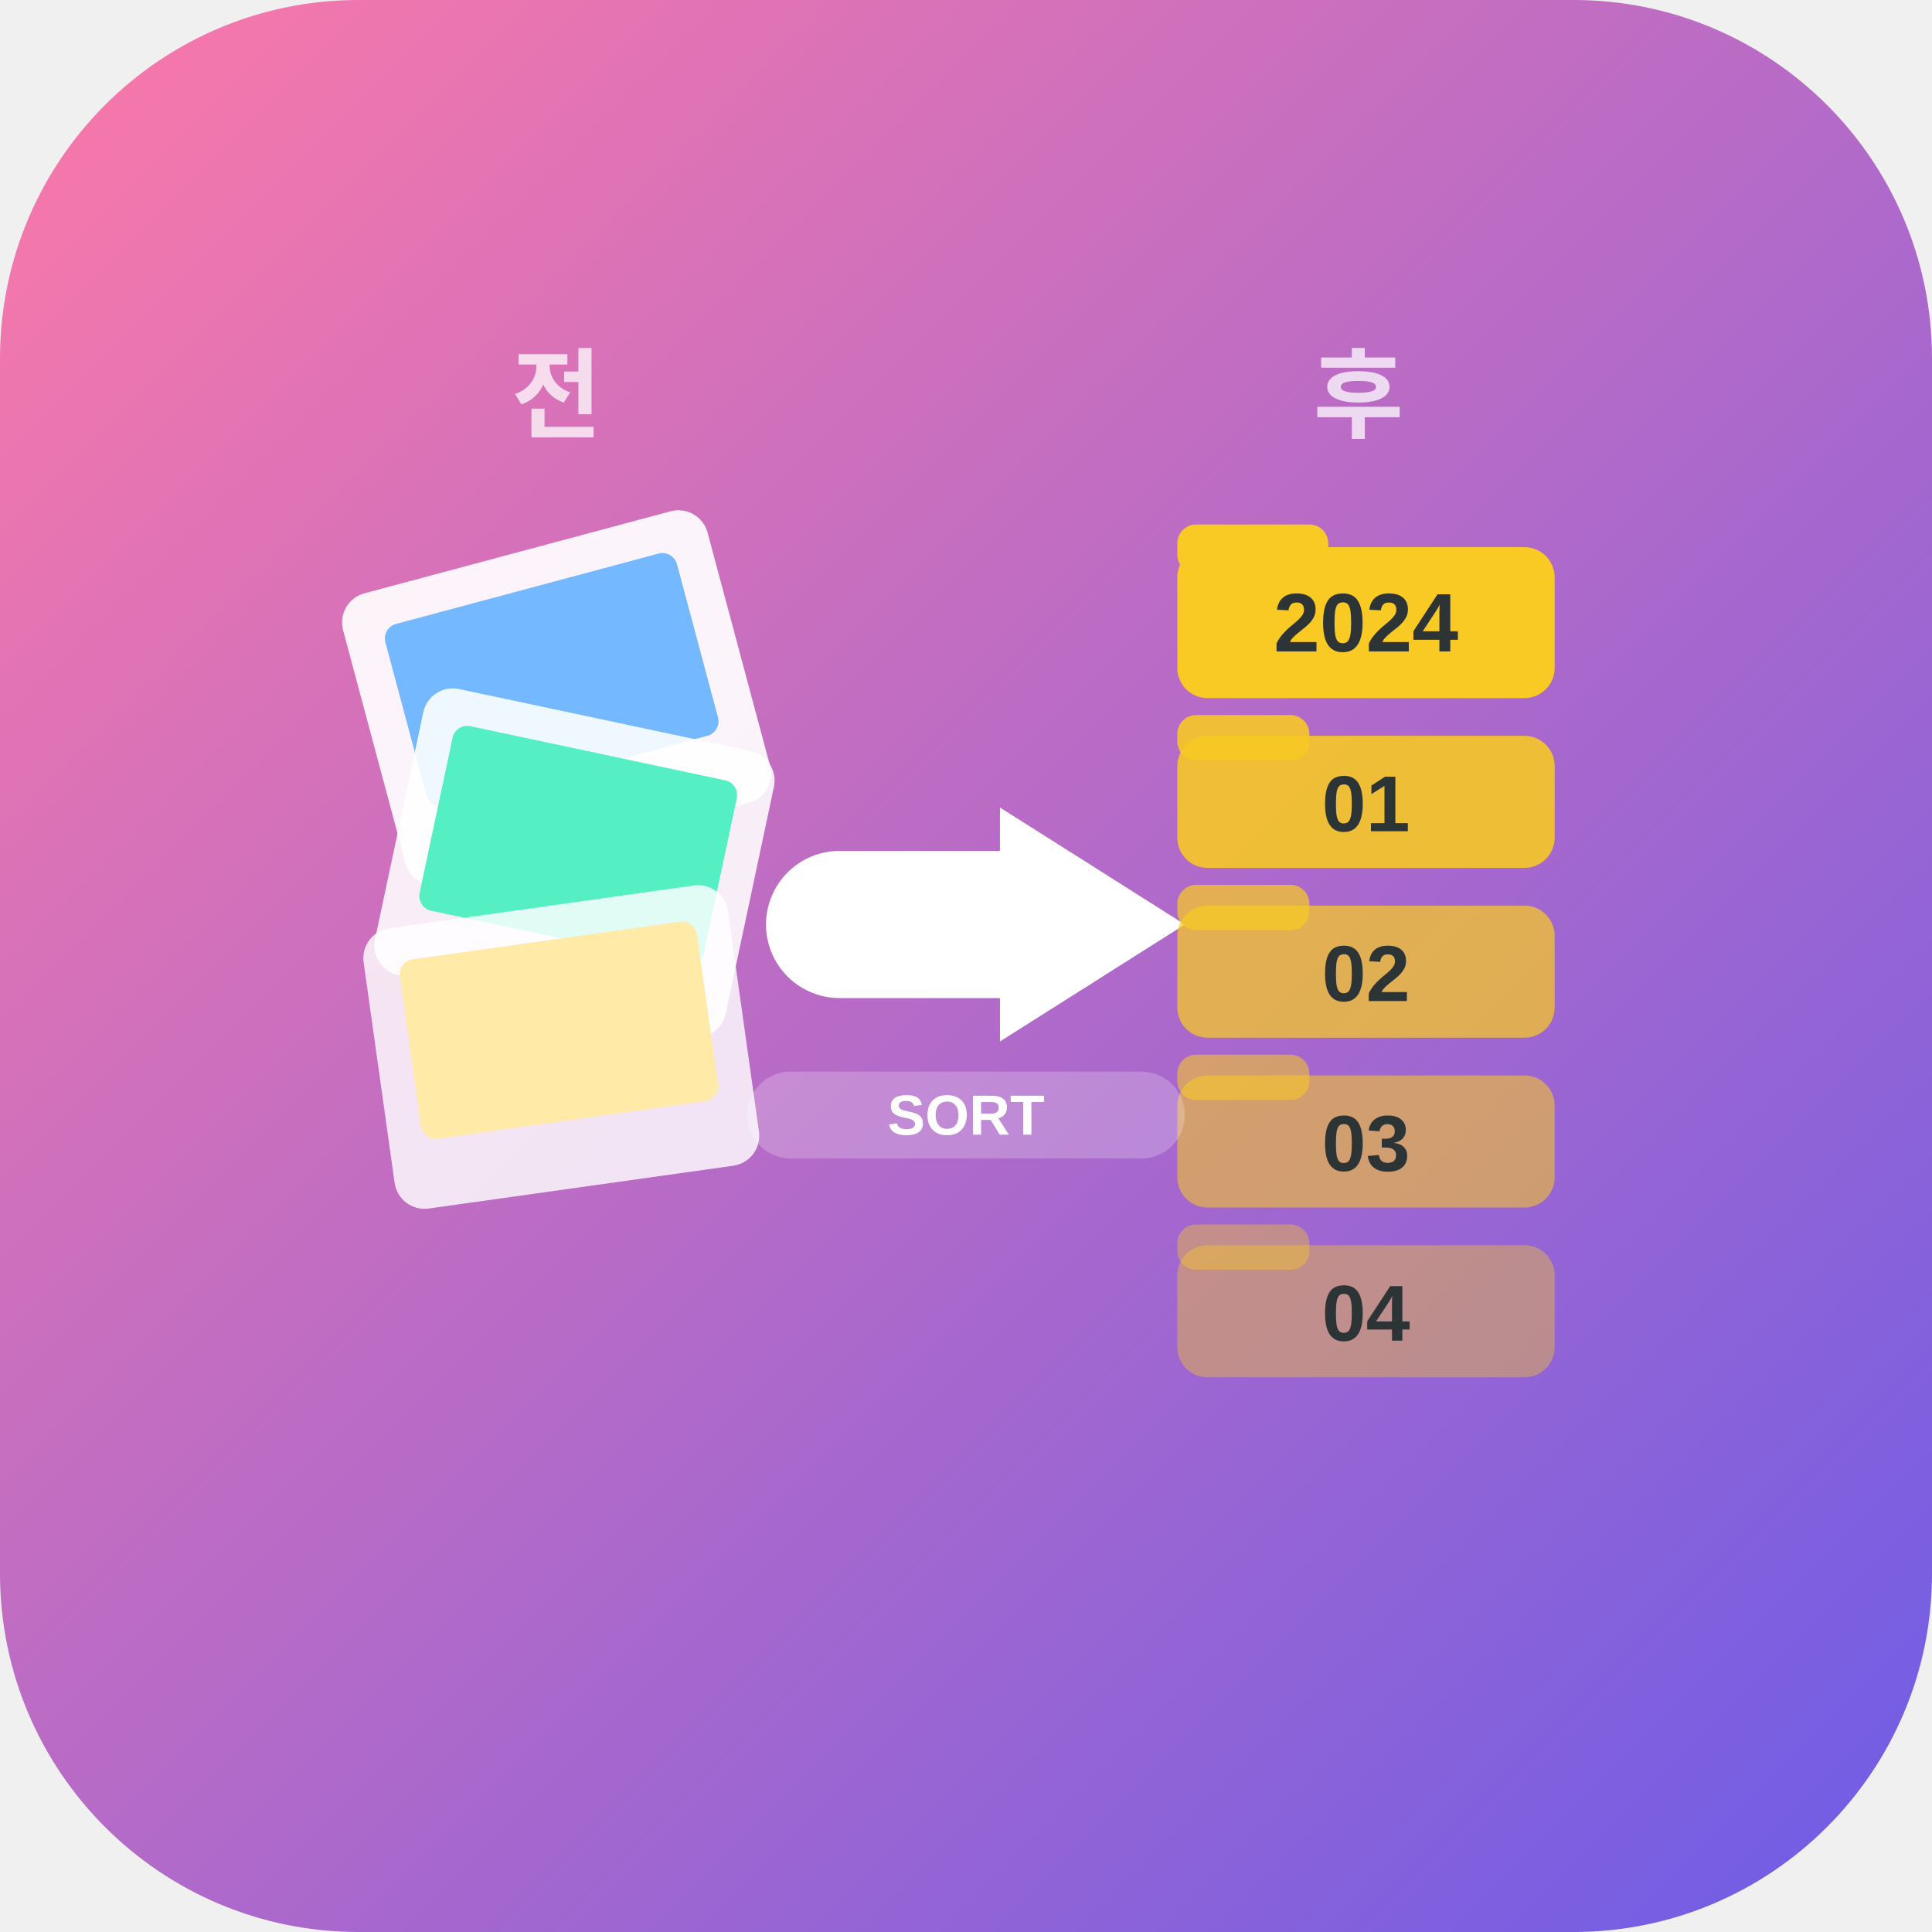
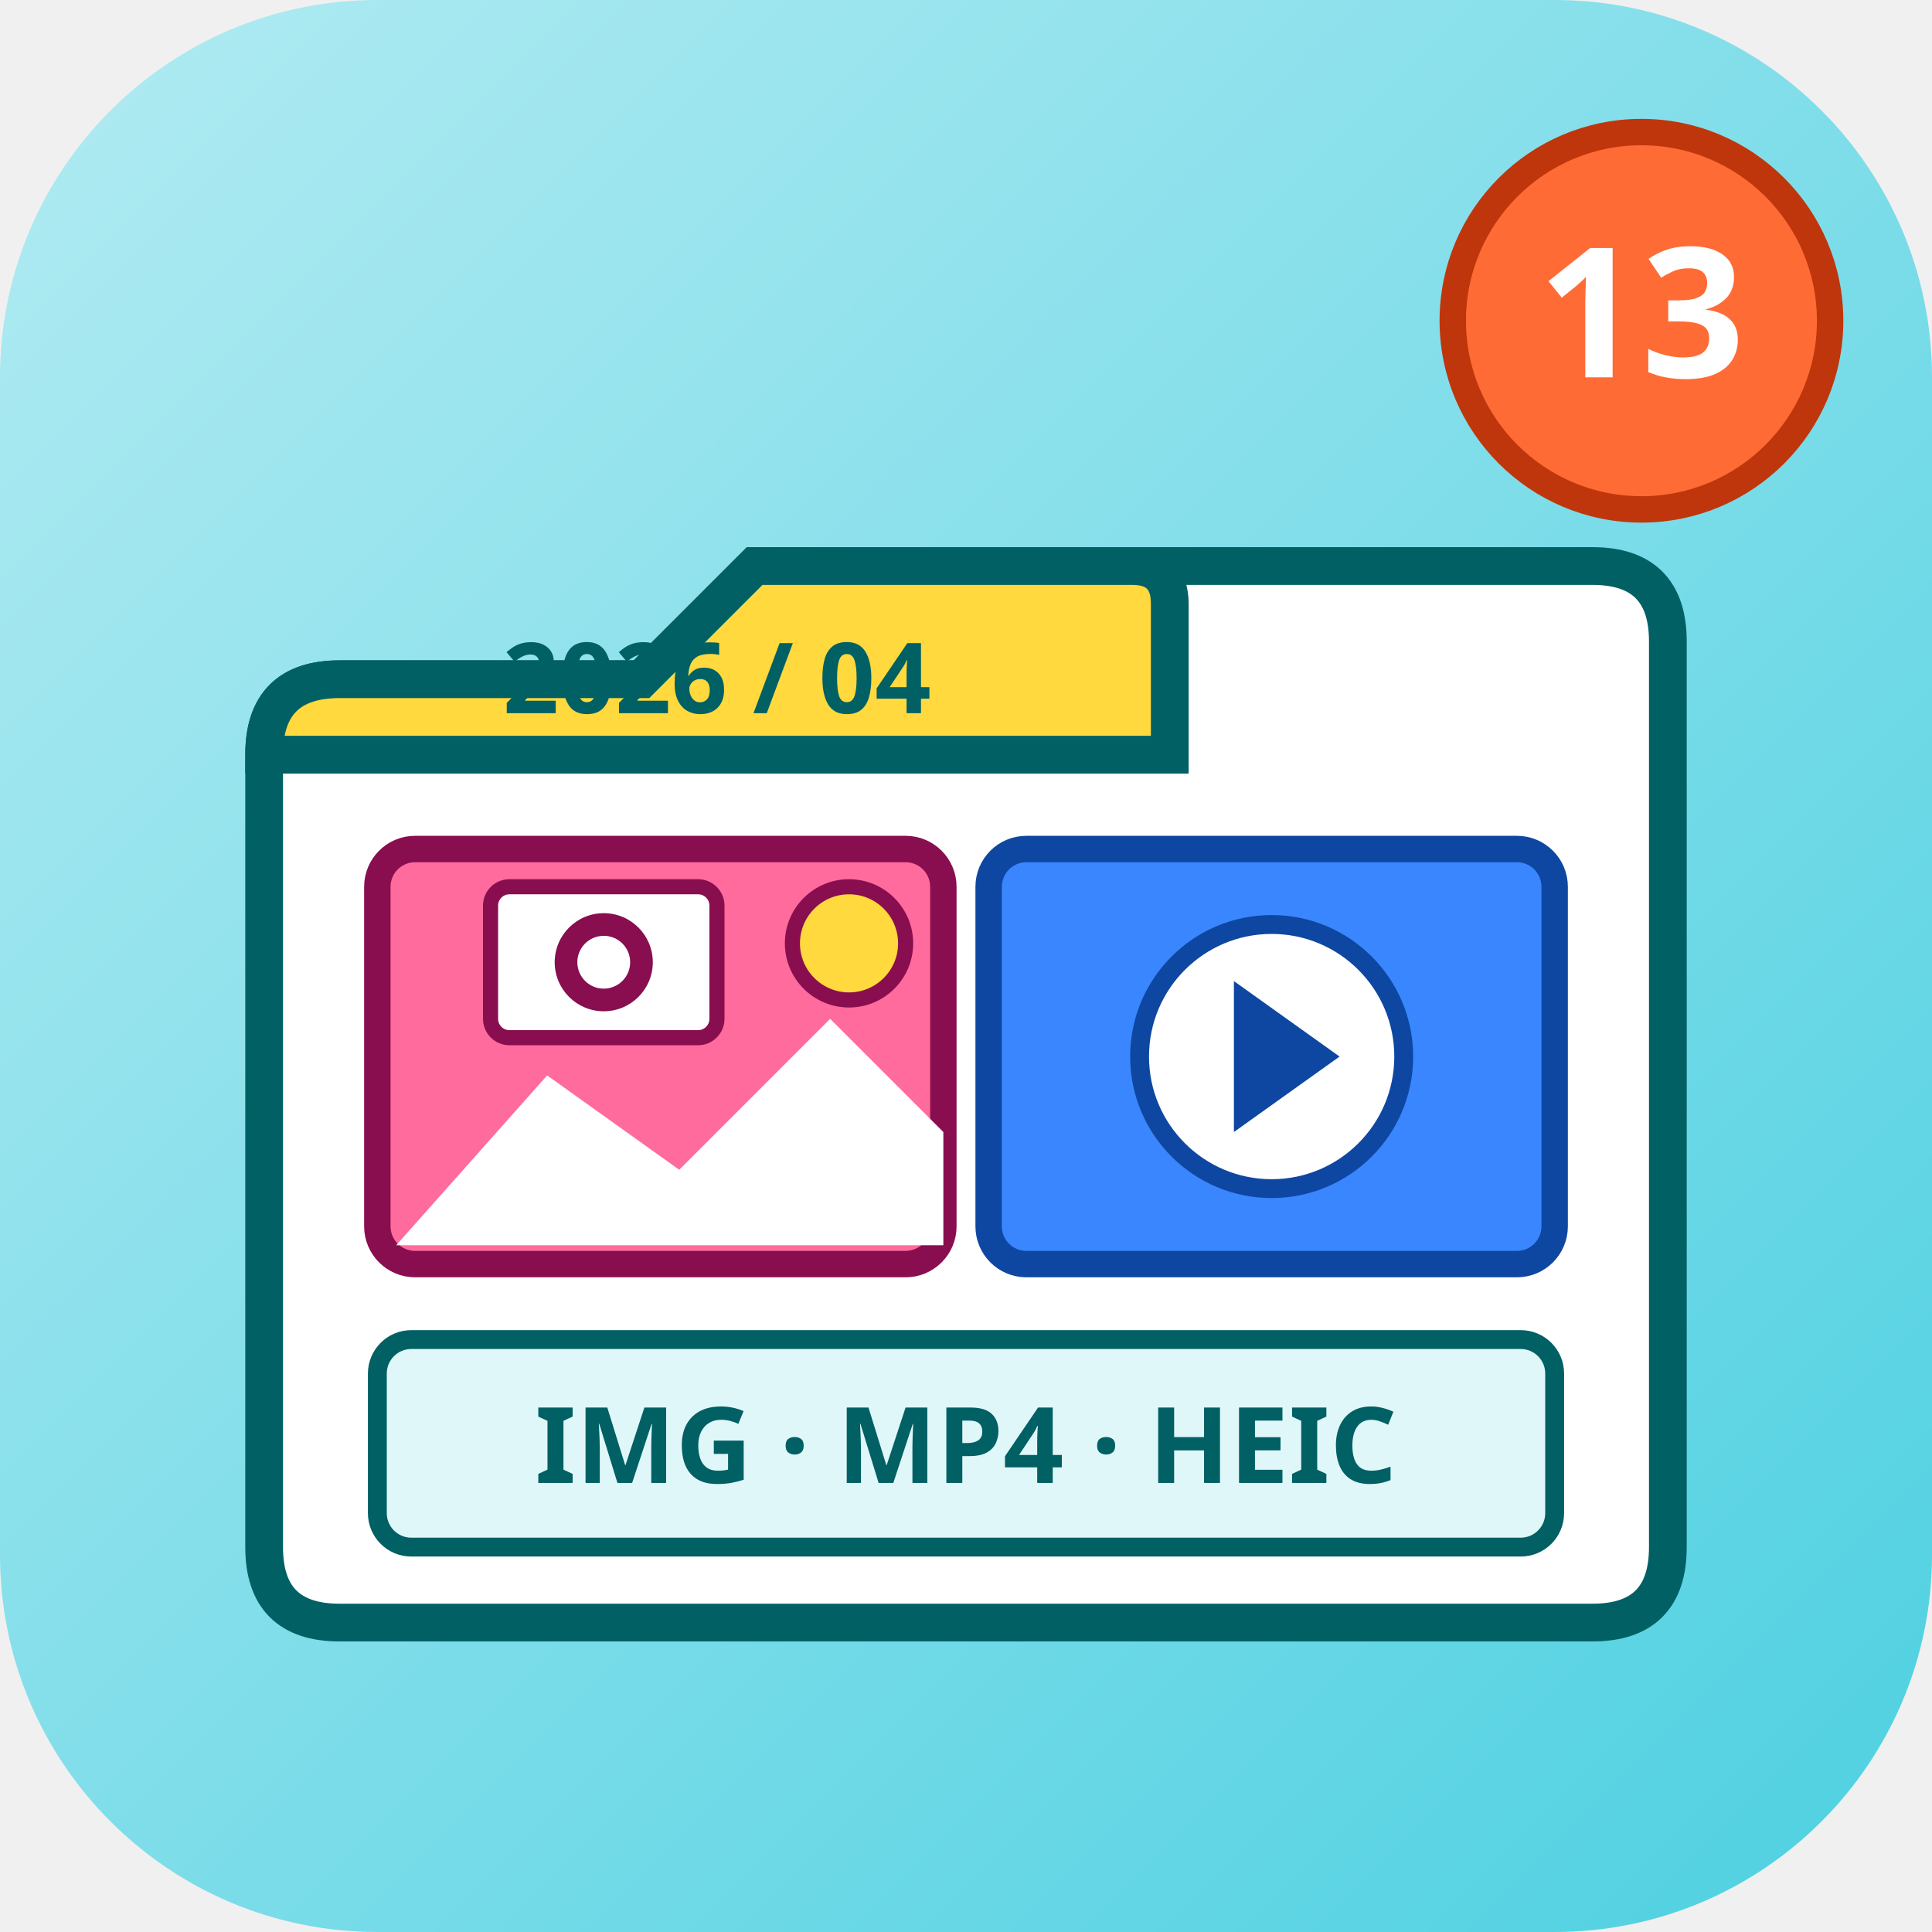
<svg xmlns="http://www.w3.org/2000/svg" viewBox="0 0 1024 1024">
  <defs>
-     <linearGradient id="bg03" x1="0%" y1="0%" x2="100%" y2="100%">
-       <stop offset="0%" stop-color="#FD79A8" />
-       <stop offset="100%" stop-color="#6C5CE7" />
+     <linearGradient id="bg08" x1="0" y1="0" x2="1" y2="1">
+       <stop offset="0" stop-color="#B2EBF2" />
+       <stop offset="1" stop-color="#4DD0E1" />
    </linearGradient>
-     <clipPath id="clip03">
-       <rect x="0" y="0" width="1024" height="1024" rx="190" />
-     </clipPath>
  </defs>
-   <rect x="0" y="0" width="1024" height="1024" rx="190" fill="url(#bg03)" />
-   <g clip-path="url(#clip03)">
-     <text x="295" y="228" font-size="52" fill="white" fill-opacity="0.75" font-weight="700" text-anchor="middle" font-family="Arial, sans-serif">전</text>
-     <text x="720" y="228" font-size="52" fill="white" fill-opacity="0.75" font-weight="700" text-anchor="middle" font-family="Arial, sans-serif">후</text>
-     <g transform="rotate(-15, 295, 370)">
-       <rect x="195" y="290" width="200" height="160" rx="16" fill="white" fill-opacity="0.92" />
-       <rect x="215" y="310" width="160" height="100" rx="8" fill="#74B9FF" />
+   <rect x="0" y="0" width="1024" height="1024" rx="200" fill="url(#bg08)" />
+   <g>
+     <path d="M 180 360 L 340 360 L 400 300 L 844 300 Q 884 300 884 340 L 884 820 Q 884 860 844 860 L 180 860 Q 140 860 140 820 L 140 400 Q 140 360 180 360 Z" fill="#FFFFFF" stroke="#006064" stroke-width="20" />
+     <path d="M 180 360 L 340 360 L 400 300 L 600 300 Q 620 300 620 320 L 620 400 L 140 400 L 140 400 Q 140 360 180 360 Z" fill="#FFD93D" stroke="#006064" stroke-width="20" />
+     <text x="380" y="378" font-family="Arial Black, sans-serif" font-weight="900" font-size="52" fill="#006064" text-anchor="middle">2026 / 04</text>
+   </g>
+   <g>
+     <rect x="200" y="450" width="300" height="220" rx="20" fill="#FF6B9D" stroke="#880E4F" stroke-width="14" />
+     <circle cx="450" cy="500" r="30" fill="#FFD93D" stroke="#880E4F" stroke-width="8" />
+     <path d="M 210 660 L 290 570 L 360 620 L 440 540 L 500 600 L 500 660 Z" fill="#FFFFFF" />
+     <g transform="translate(260 470)">
+       <rect x="0" y="0" width="120" height="80" rx="10" fill="#FFFFFF" stroke="#880E4F" stroke-width="8" />
+       <circle cx="60" cy="40" r="26" fill="#880E4F" />
+       <circle cx="60" cy="40" r="14" fill="#FFFFFF" />
    </g>
-     <g transform="rotate(12, 305, 455)">
-       <rect x="210" y="380" width="190" height="155" rx="16" fill="white" fill-opacity="0.88" />
-       <rect x="228" y="398" width="154" height="100" rx="8" fill="#55EFC4" />
-     </g>
-     <g transform="rotate(-8, 297, 555)">
-       <rect x="200" y="480" width="195" height="150" rx="16" fill="white" fill-opacity="0.82" />
-       <rect x="218" y="498" width="159" height="96" rx="8" fill="#FFEAA7" />
-     </g>
-     <line x1="445" y1="490" x2="555" y2="490" stroke="white" stroke-width="78" stroke-linecap="round" />
-     <polygon points="530,428 628,490 530,552" fill="white" />
-     <rect x="624" y="290" width="200" height="80" rx="16" fill="#F9CA24" />
-     <rect x="624" y="278" width="80" height="26" rx="10" fill="#F9CA24" />
-     <text x="724" y="330" font-size="44" fill="#2D3436" font-weight="900" text-anchor="middle" dominant-baseline="central" font-family="Arial Black, Arial, sans-serif">2024</text>
-     <rect x="624" y="390" width="200" height="70" rx="16" fill="#F9CA24" fill-opacity="0.88" />
-     <rect x="624" y="379" width="70" height="24" rx="10" fill="#F9CA24" fill-opacity="0.88" />
-     <text x="724" y="426" font-size="42" fill="#2D3436" font-weight="900" text-anchor="middle" dominant-baseline="central" font-family="Arial Black, Arial, sans-serif">01</text>
-     <rect x="624" y="480" width="200" height="70" rx="16" fill="#F9CA24" fill-opacity="0.72" />
-     <rect x="624" y="469" width="70" height="24" rx="10" fill="#F9CA24" fill-opacity="0.72" />
-     <text x="724" y="516" font-size="42" fill="#2D3436" font-weight="900" text-anchor="middle" dominant-baseline="central" font-family="Arial Black, Arial, sans-serif">02</text>
-     <rect x="624" y="570" width="200" height="70" rx="16" fill="#F9CA24" fill-opacity="0.56" />
-     <rect x="624" y="559" width="70" height="24" rx="10" fill="#F9CA24" fill-opacity="0.56" />
-     <text x="724" y="606" font-size="42" fill="#2D3436" font-weight="900" text-anchor="middle" dominant-baseline="central" font-family="Arial Black, Arial, sans-serif">03</text>
-     <rect x="624" y="660" width="200" height="70" rx="16" fill="#F9CA24" fill-opacity="0.40" />
-     <rect x="624" y="649" width="70" height="24" rx="10" fill="#F9CA24" fill-opacity="0.40" />
-     <text x="724" y="696" font-size="42" fill="#2D3436" font-weight="900" text-anchor="middle" dominant-baseline="central" font-family="Arial Black, Arial, sans-serif">04</text>
-     <rect x="396" y="568" width="232" height="46" rx="23" fill="white" fill-opacity="0.22" />
-     <text x="512" y="591" font-size="30" fill="white" font-weight="700" text-anchor="middle" dominant-baseline="central" font-family="Arial Black, Arial, sans-serif">SORT</text>
+     <rect x="524" y="450" width="300" height="220" rx="20" fill="#3A86FF" stroke="#0D47A1" stroke-width="14" />
+     <circle cx="674" cy="560" r="70" fill="#FFFFFF" stroke="#0D47A1" stroke-width="10" />
+     <path d="M 654 520 L 710 560 L 654 600 Z" fill="#0D47A1" />
+   </g>
+   <g>
+     <rect x="200" y="710" width="624" height="110" rx="18" fill="#E0F7FA" stroke="#006064" stroke-width="10" />
+     <text x="512" y="786" font-family="Arial Black, sans-serif" font-weight="900" font-size="56" fill="#006064" text-anchor="middle">IMG · MP4 · HEIC</text>
+   </g>
+   <g>
+     <circle cx="870" cy="170" r="100" fill="#FF6B35" stroke="#BF360C" stroke-width="14" />
+     <text x="870" y="200" font-family="Arial Black, sans-serif" font-weight="900" font-size="96" fill="#FFFFFF" text-anchor="middle">13</text>
  </g>
</svg>
